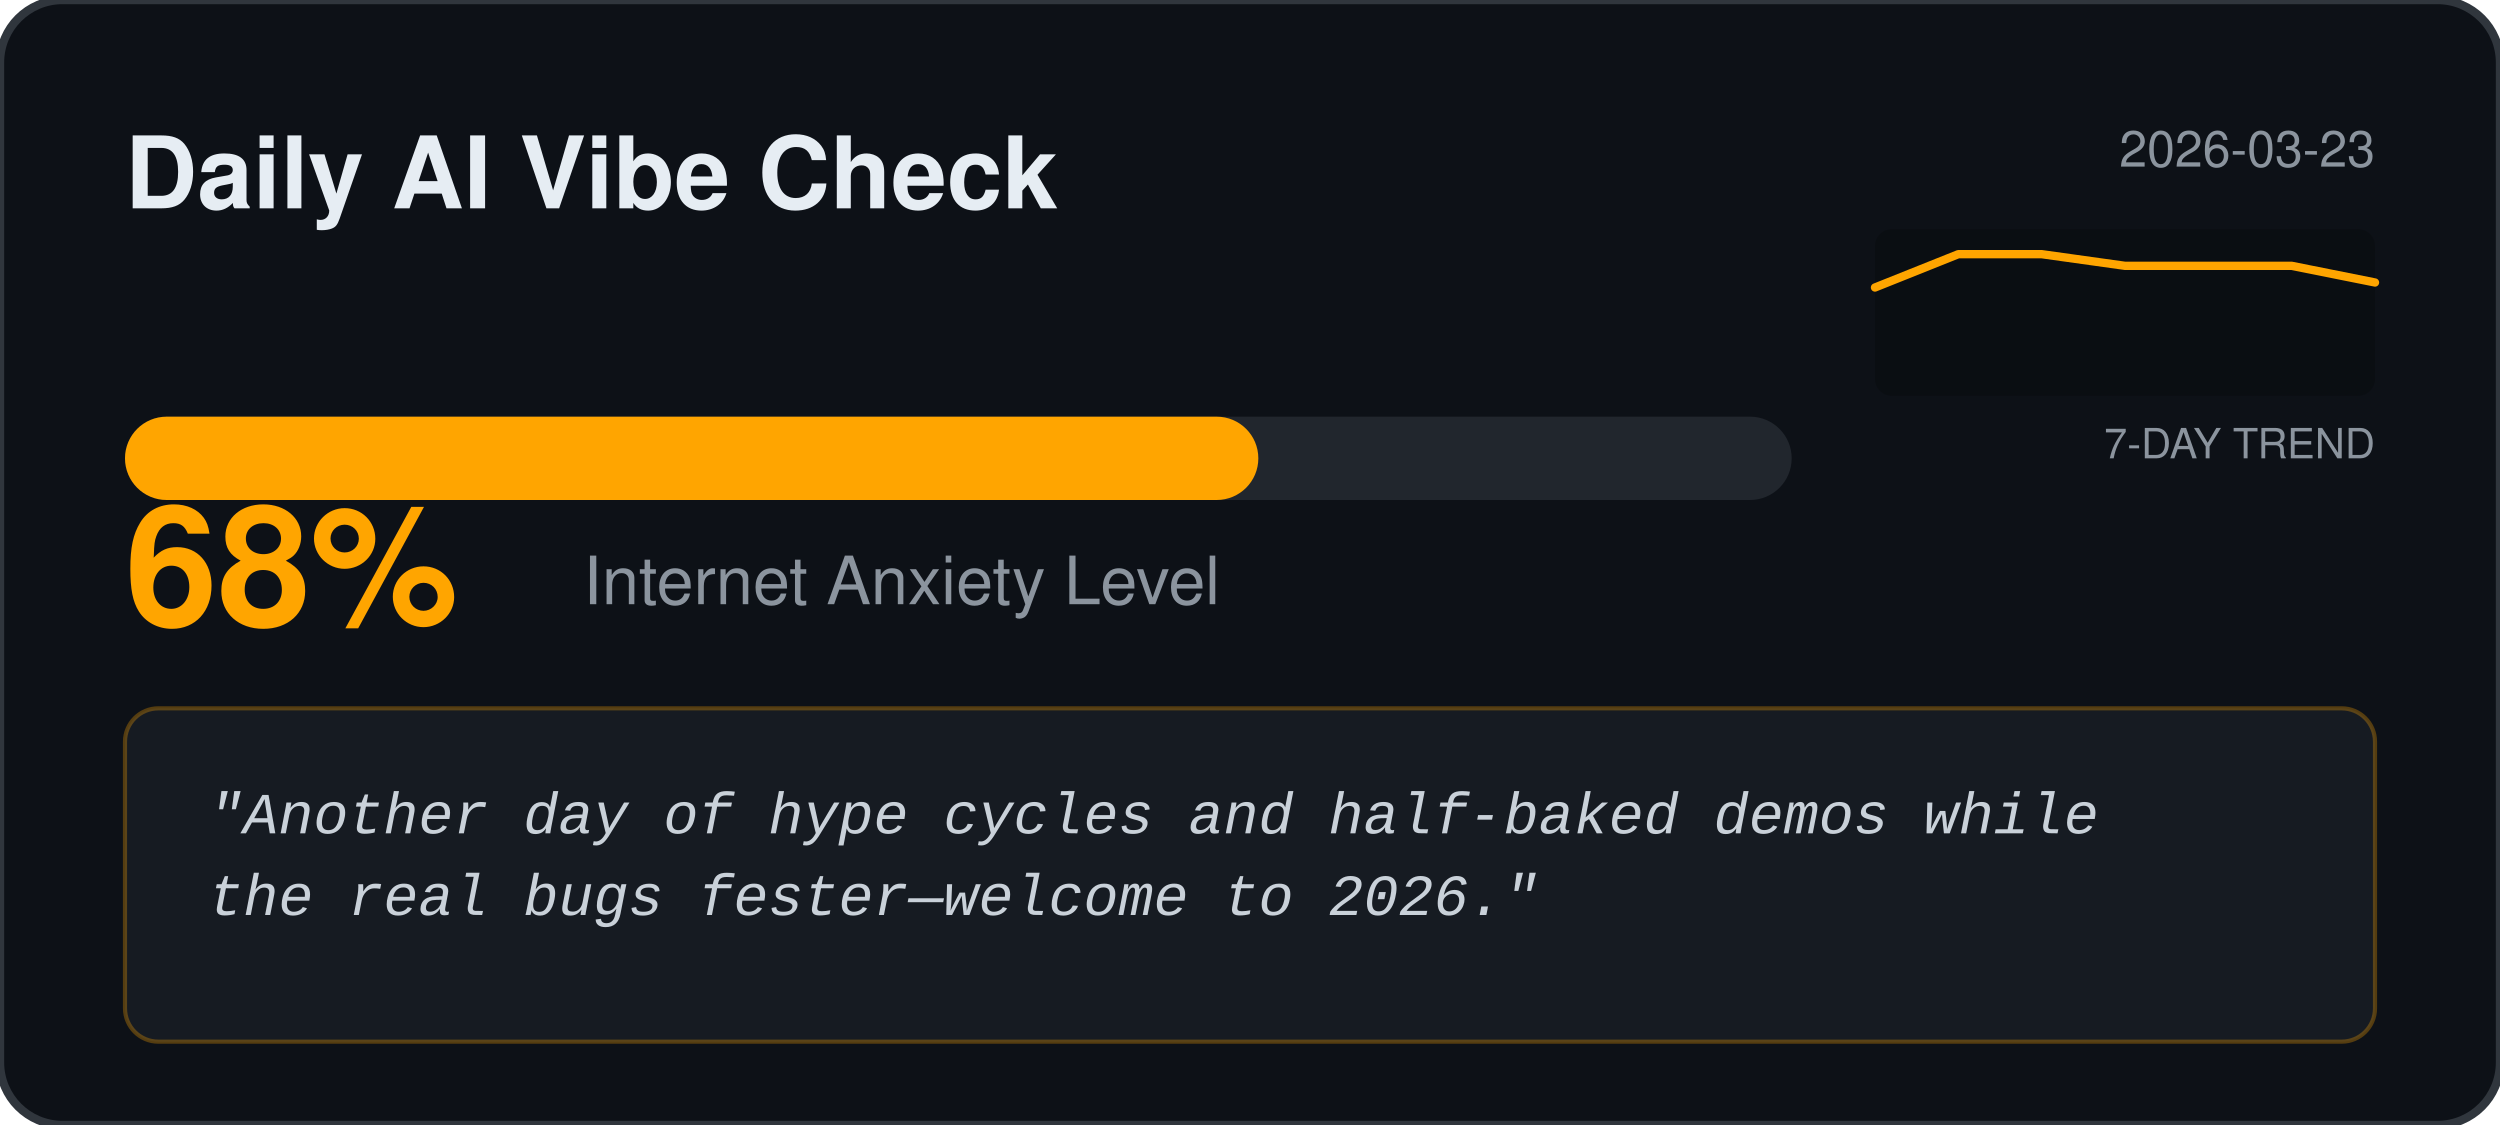
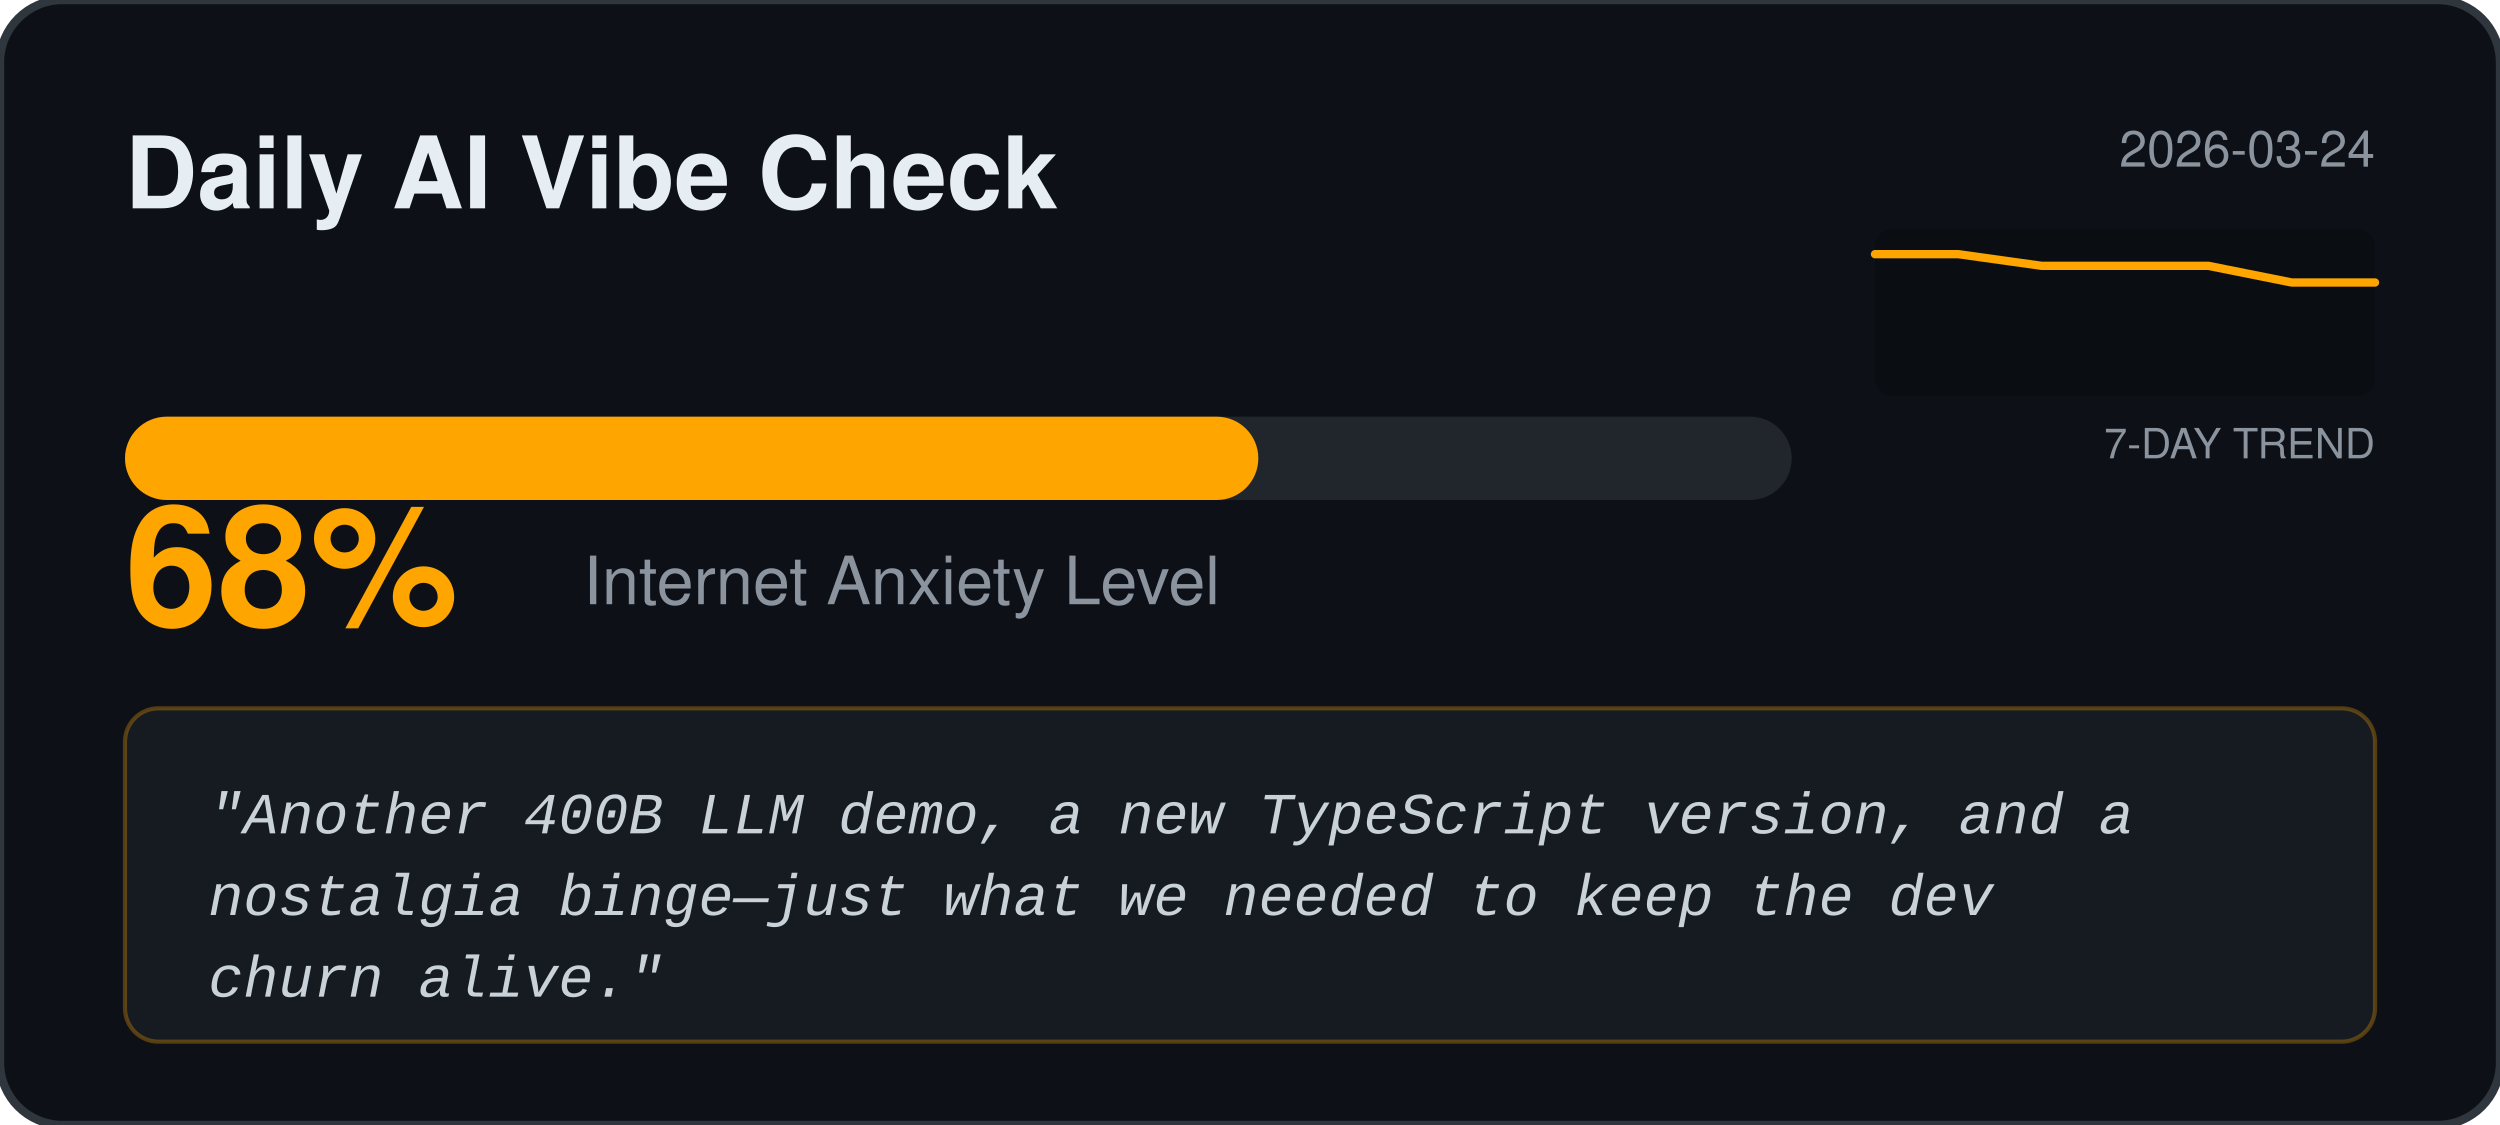
<svg xmlns="http://www.w3.org/2000/svg" width="600" height="270" viewBox="0 0 600 270" fill="none">
  <rect width="600" height="270" rx="15" fill="#0D1117" stroke="#30363D" stroke-width="2" />
  <text x="30" y="50" fill="#E6EDF3" font-family="Segoe UI, Helvetica, sans-serif" font-weight="bold" font-size="24">Daily AI Vibe Check</text>
-   <text x="570" y="40" fill="#8B949E" font-family="Segoe UI, Helvetica, sans-serif" font-size="12" text-anchor="end">2026-03-23</text>
+   <text x="570" y="40" fill="#8B949E" font-family="Segoe UI, Helvetica, sans-serif" font-size="12" text-anchor="end">2026-03-24</text>
  <rect x="450" y="55" width="120" height="40" fill="#000000" fill-opacity="0.2" rx="4" />
  <text x="570" y="110" fill="#8B949E" font-family="Segoe UI, Helvetica, sans-serif" font-size="10" text-anchor="end">7-DAY TREND</text>
-   <polyline points="450.0,69.0 470.0,61.0 490.0,61.0 510.0,63.8 530.0,63.8 550.0,63.8 570.0,67.8" fill="none" stroke="#FFA500" stroke-width="2" stroke-linecap="round" stroke-linejoin="round" />
+   <polyline points="450.0,61.0 470.0,61.0 490.0,63.8 510.0,63.8 530.0,63.8 550.0,67.8 570.0,67.8" fill="none" stroke="#FFA500" stroke-width="2" stroke-linecap="round" stroke-linejoin="round" />
  <rect x="30" y="100" width="400" height="20" rx="10" fill="#21262D" />
  <rect x="30" y="100" width="272.0" height="20" rx="10" fill="#FFA500" />
  <text x="30" y="150" fill="#FFA500" font-family="Segoe UI, Helvetica, sans-serif" font-weight="bold" font-size="40">68%</text>
  <text x="140" y="145" fill="#8B949E" font-family="Segoe UI, Helvetica, sans-serif" font-size="16">Internet Anxiety Level</text>
  <rect x="30" y="170" width="540" height="80" rx="8" fill="#161B22" stroke="#FFA500" stroke-opacity="0.3" />
  <text x="50" y="200" fill="#C9D1D9" font-family="Courier New, monospace" font-size="14" font-style="italic">
-     <tspan x="50" dy="0">"Another day of hype cycles and half‑baked demos while</tspan>
-     <tspan x="50" dy="1.4em">the real bugs fester—welcome to 2026."</tspan>
+     <tspan x="50" dy="0">"Another 400B LLM demo, a new TypeScript version, and a</tspan>
+     <tspan x="50" dy="1.4em">nostalgia binge—just what we needed to keep the dev</tspan>
+     <tspan x="50" dy="1.4em">churn alive."</tspan>
  </text>
</svg>
